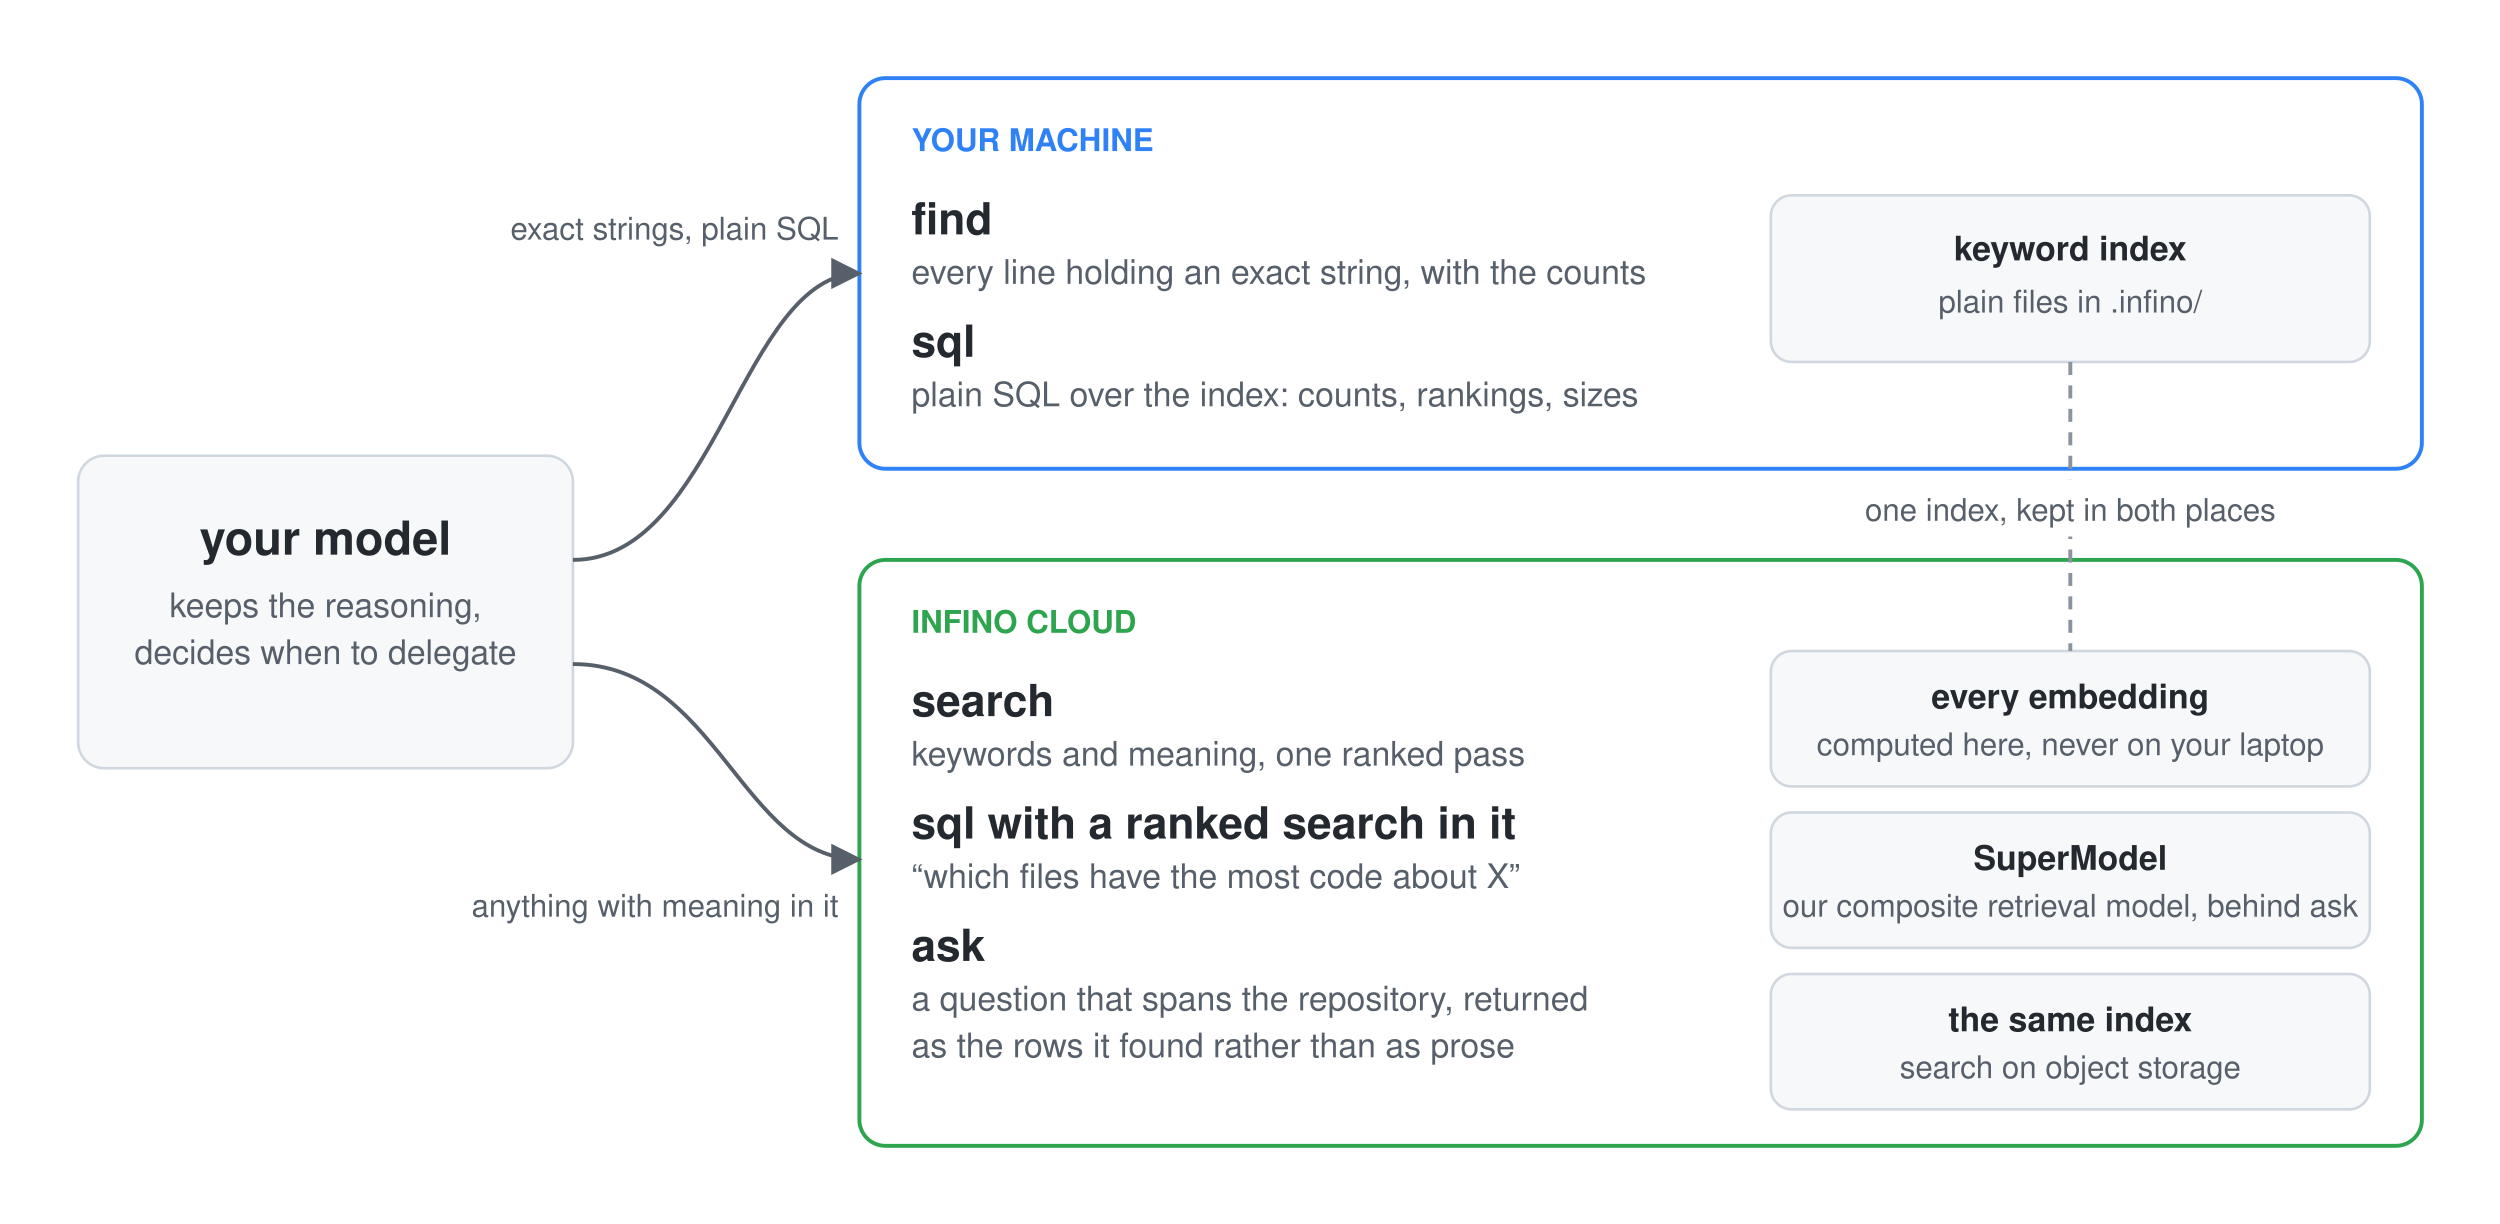
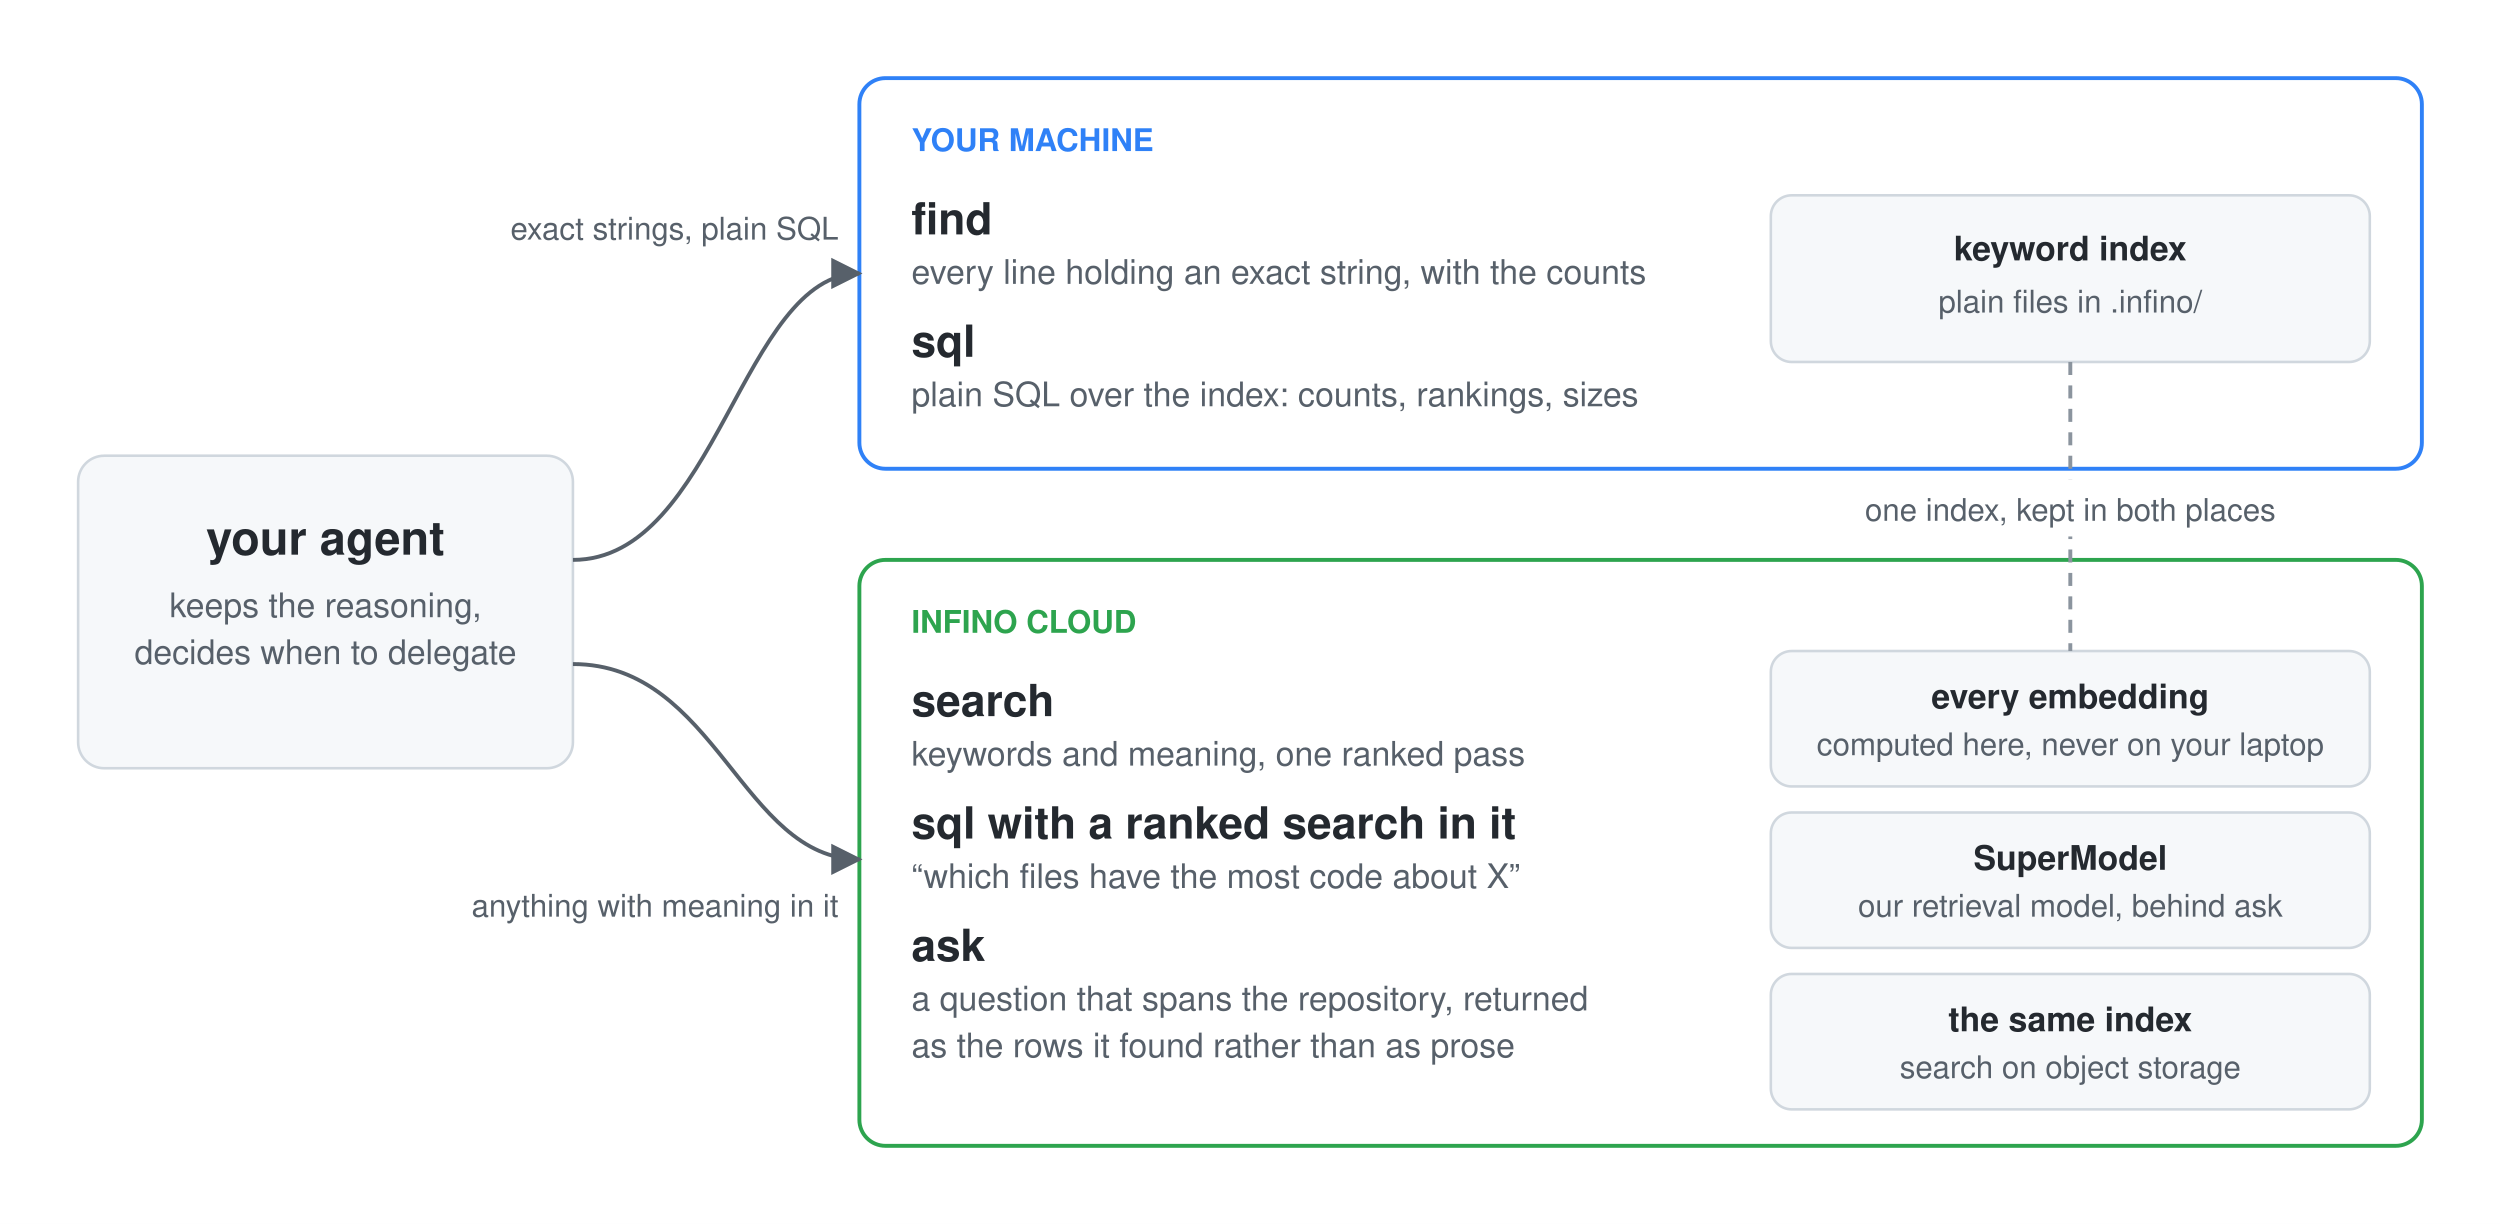
<svg xmlns="http://www.w3.org/2000/svg" width="960" height="470" viewBox="0 0 960 470" font-family="-apple-system, BlinkMacSystemFont, Segoe UI, Helvetica, Arial, sans-serif">
  <defs>
    <marker id="arrow" viewBox="0 0 10 10" refX="9" refY="5" markerWidth="8" markerHeight="8" orient="auto-start-reverse">
      <path d="M 0 0 L 10 5 L 0 10 z" fill="#57606a" />
    </marker>
  </defs>
  <rect width="960" height="470" fill="#ffffff" />
  <rect x="30" y="175" width="190" height="120" rx="10" fill="#f6f8fa" stroke="#d0d7de" />
-   <text x="125" y="213" fill="#24292f" font-size="18" font-weight="600" text-anchor="middle">your model</text>
+   <text x="125" y="213" fill="#24292f" font-size="18" font-weight="600" text-anchor="middle">your agent</text>
  <text x="125" y="237" fill="#57606a" font-size="13" text-anchor="middle">keeps the reasoning,</text>
  <text x="125" y="255" fill="#57606a" font-size="13" text-anchor="middle">decides when to delegate</text>
  <rect x="330" y="30" width="600" height="150" rx="10" fill="#ffffff" stroke="#2f81f7" stroke-width="1.5" />
  <text x="350" y="58" fill="#2f81f7" font-size="12" font-weight="600">YOUR MACHINE</text>
  <text x="350" y="90" fill="#24292f" font-size="17" font-weight="600">find</text>
  <text x="350" y="109" fill="#57606a" font-size="13">every line holding an exact string, with the counts</text>
  <text x="350" y="137" fill="#24292f" font-size="17" font-weight="600">sql</text>
  <text x="350" y="156" fill="#57606a" font-size="13">plain SQL over the index: counts, rankings, sizes</text>
  <rect x="680" y="75" width="230" height="64" rx="8" fill="#f6f8fa" stroke="#d0d7de" />
  <text x="795" y="100" fill="#24292f" font-size="13" font-weight="600" text-anchor="middle">keyword index</text>
  <text x="795" y="120" fill="#57606a" font-size="12" text-anchor="middle">plain files in .infino/</text>
  <rect x="330" y="215" width="600" height="225" rx="10" fill="#ffffff" stroke="#2da44e" stroke-width="1.5" />
  <text x="350" y="243" fill="#2da44e" font-size="12" font-weight="600">INFINO CLOUD</text>
  <text x="350" y="275" fill="#24292f" font-size="17" font-weight="600">search</text>
  <text x="350" y="294" fill="#57606a" font-size="13">keywords and meaning, one ranked pass</text>
  <text x="350" y="322" fill="#24292f" font-size="17" font-weight="600">sql with a ranked search in it</text>
  <text x="350" y="341" fill="#57606a" font-size="13">“which files have the most code about X”</text>
  <text x="350" y="369" fill="#24292f" font-size="17" font-weight="600">ask</text>
  <text x="350" y="388" fill="#57606a" font-size="13">a question that spans the repository, returned</text>
  <text x="350" y="406" fill="#57606a" font-size="13">as the rows it found rather than as prose</text>
  <rect x="680" y="250" width="230" height="52" rx="8" fill="#f6f8fa" stroke="#d0d7de" />
  <text x="795" y="272" fill="#24292f" font-size="13" font-weight="600" text-anchor="middle">every embedding</text>
  <text x="795" y="290" fill="#57606a" font-size="12" text-anchor="middle">computed here, never on your laptop</text>
  <rect x="680" y="312" width="230" height="52" rx="8" fill="#f6f8fa" stroke="#d0d7de" />
  <text x="795" y="334" fill="#24292f" font-size="13" font-weight="600" text-anchor="middle">SuperModel</text>
-   <text x="795" y="352" fill="#57606a" font-size="12" text-anchor="middle">our composite retrieval model, behind ask</text>
+   <text x="795" y="352" fill="#57606a" font-size="12" text-anchor="middle">our retrieval model, behind ask</text>
  <rect x="680" y="374" width="230" height="52" rx="8" fill="#f6f8fa" stroke="#d0d7de" />
  <text x="795" y="396" fill="#24292f" font-size="13" font-weight="600" text-anchor="middle">the same index</text>
  <text x="795" y="414" fill="#57606a" font-size="12" text-anchor="middle">search on object storage</text>
  <path d="M 220 215 C 275 215, 285 105, 330 105" fill="none" stroke="#57606a" stroke-width="1.5" marker-end="url(#arrow)" />
  <text x="322" y="92" fill="#57606a" font-size="12" text-anchor="end">exact strings, plain SQL</text>
  <path d="M 220 255 C 275 255, 285 330, 330 330" fill="none" stroke="#57606a" stroke-width="1.5" marker-end="url(#arrow)" />
  <text x="322" y="352" fill="#57606a" font-size="12" text-anchor="end">anything with meaning in it</text>
  <path d="M 795 139 L 795 250" fill="none" stroke="#8b949e" stroke-width="1.5" stroke-dasharray="5 4" />
  <rect x="690" y="184" width="210" height="22" rx="4" fill="#ffffff" />
  <text x="795" y="200" fill="#57606a" font-size="12" text-anchor="middle">one index, kept in both places</text>
</svg>
